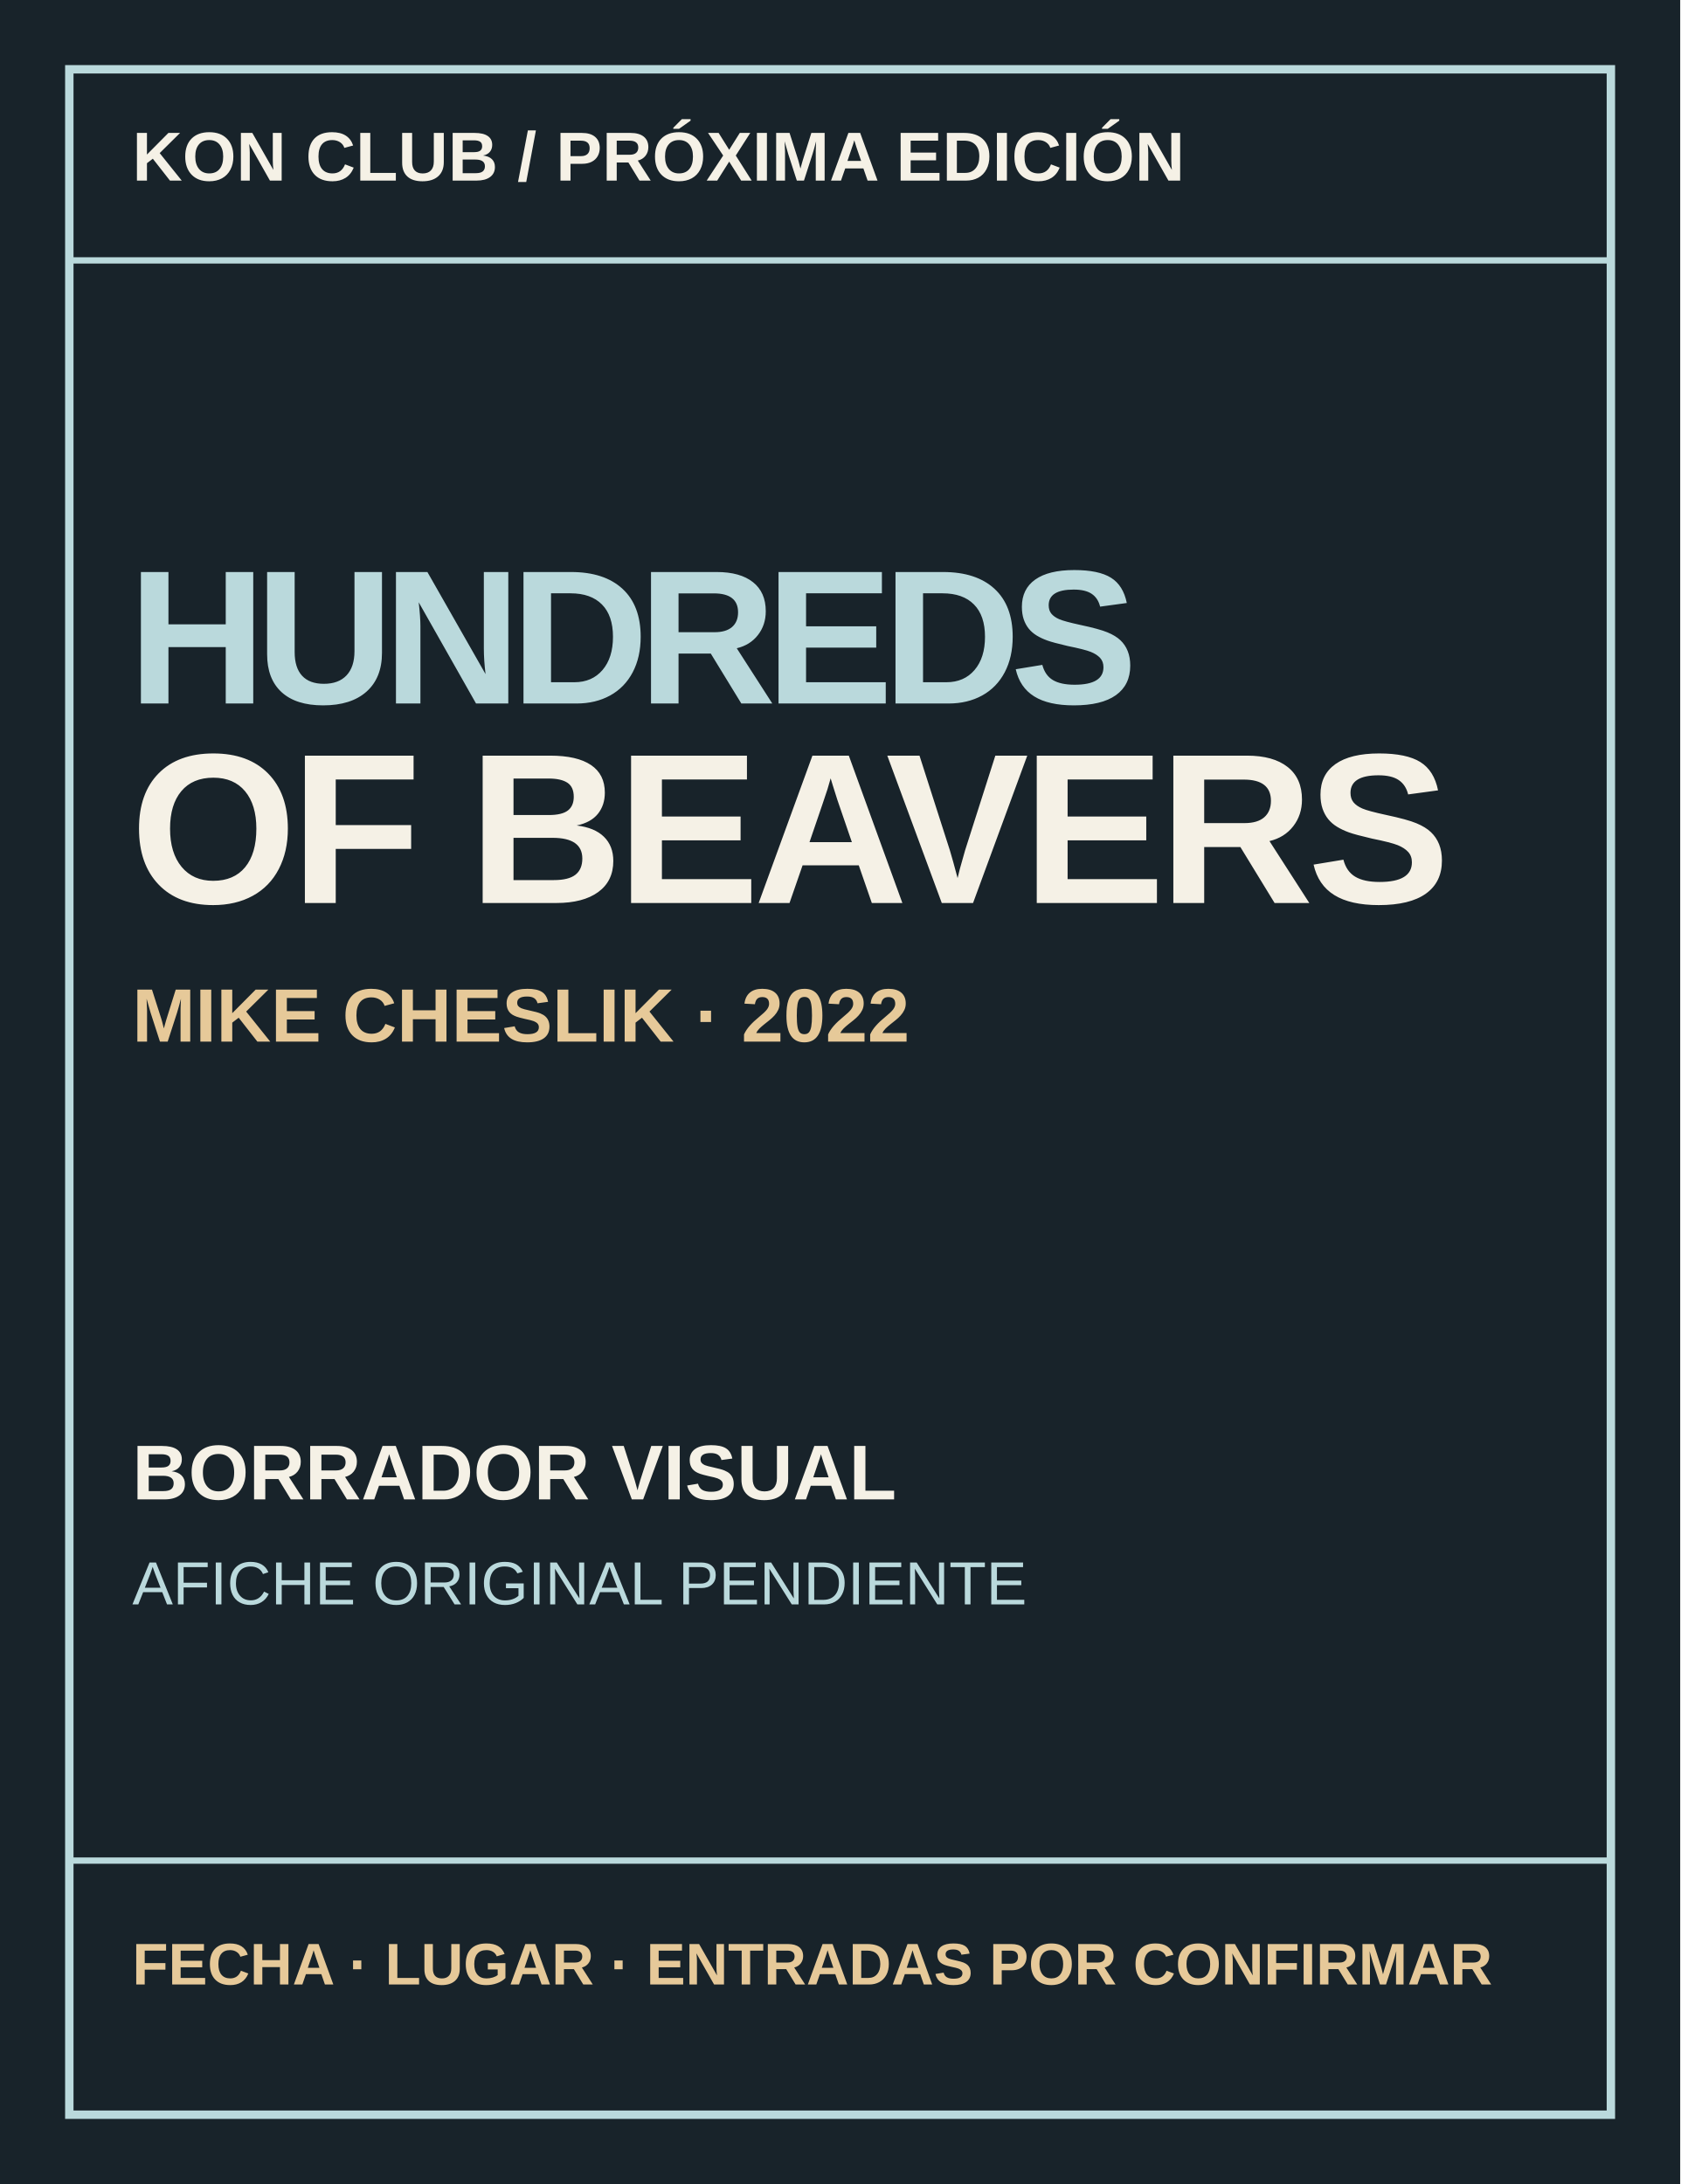
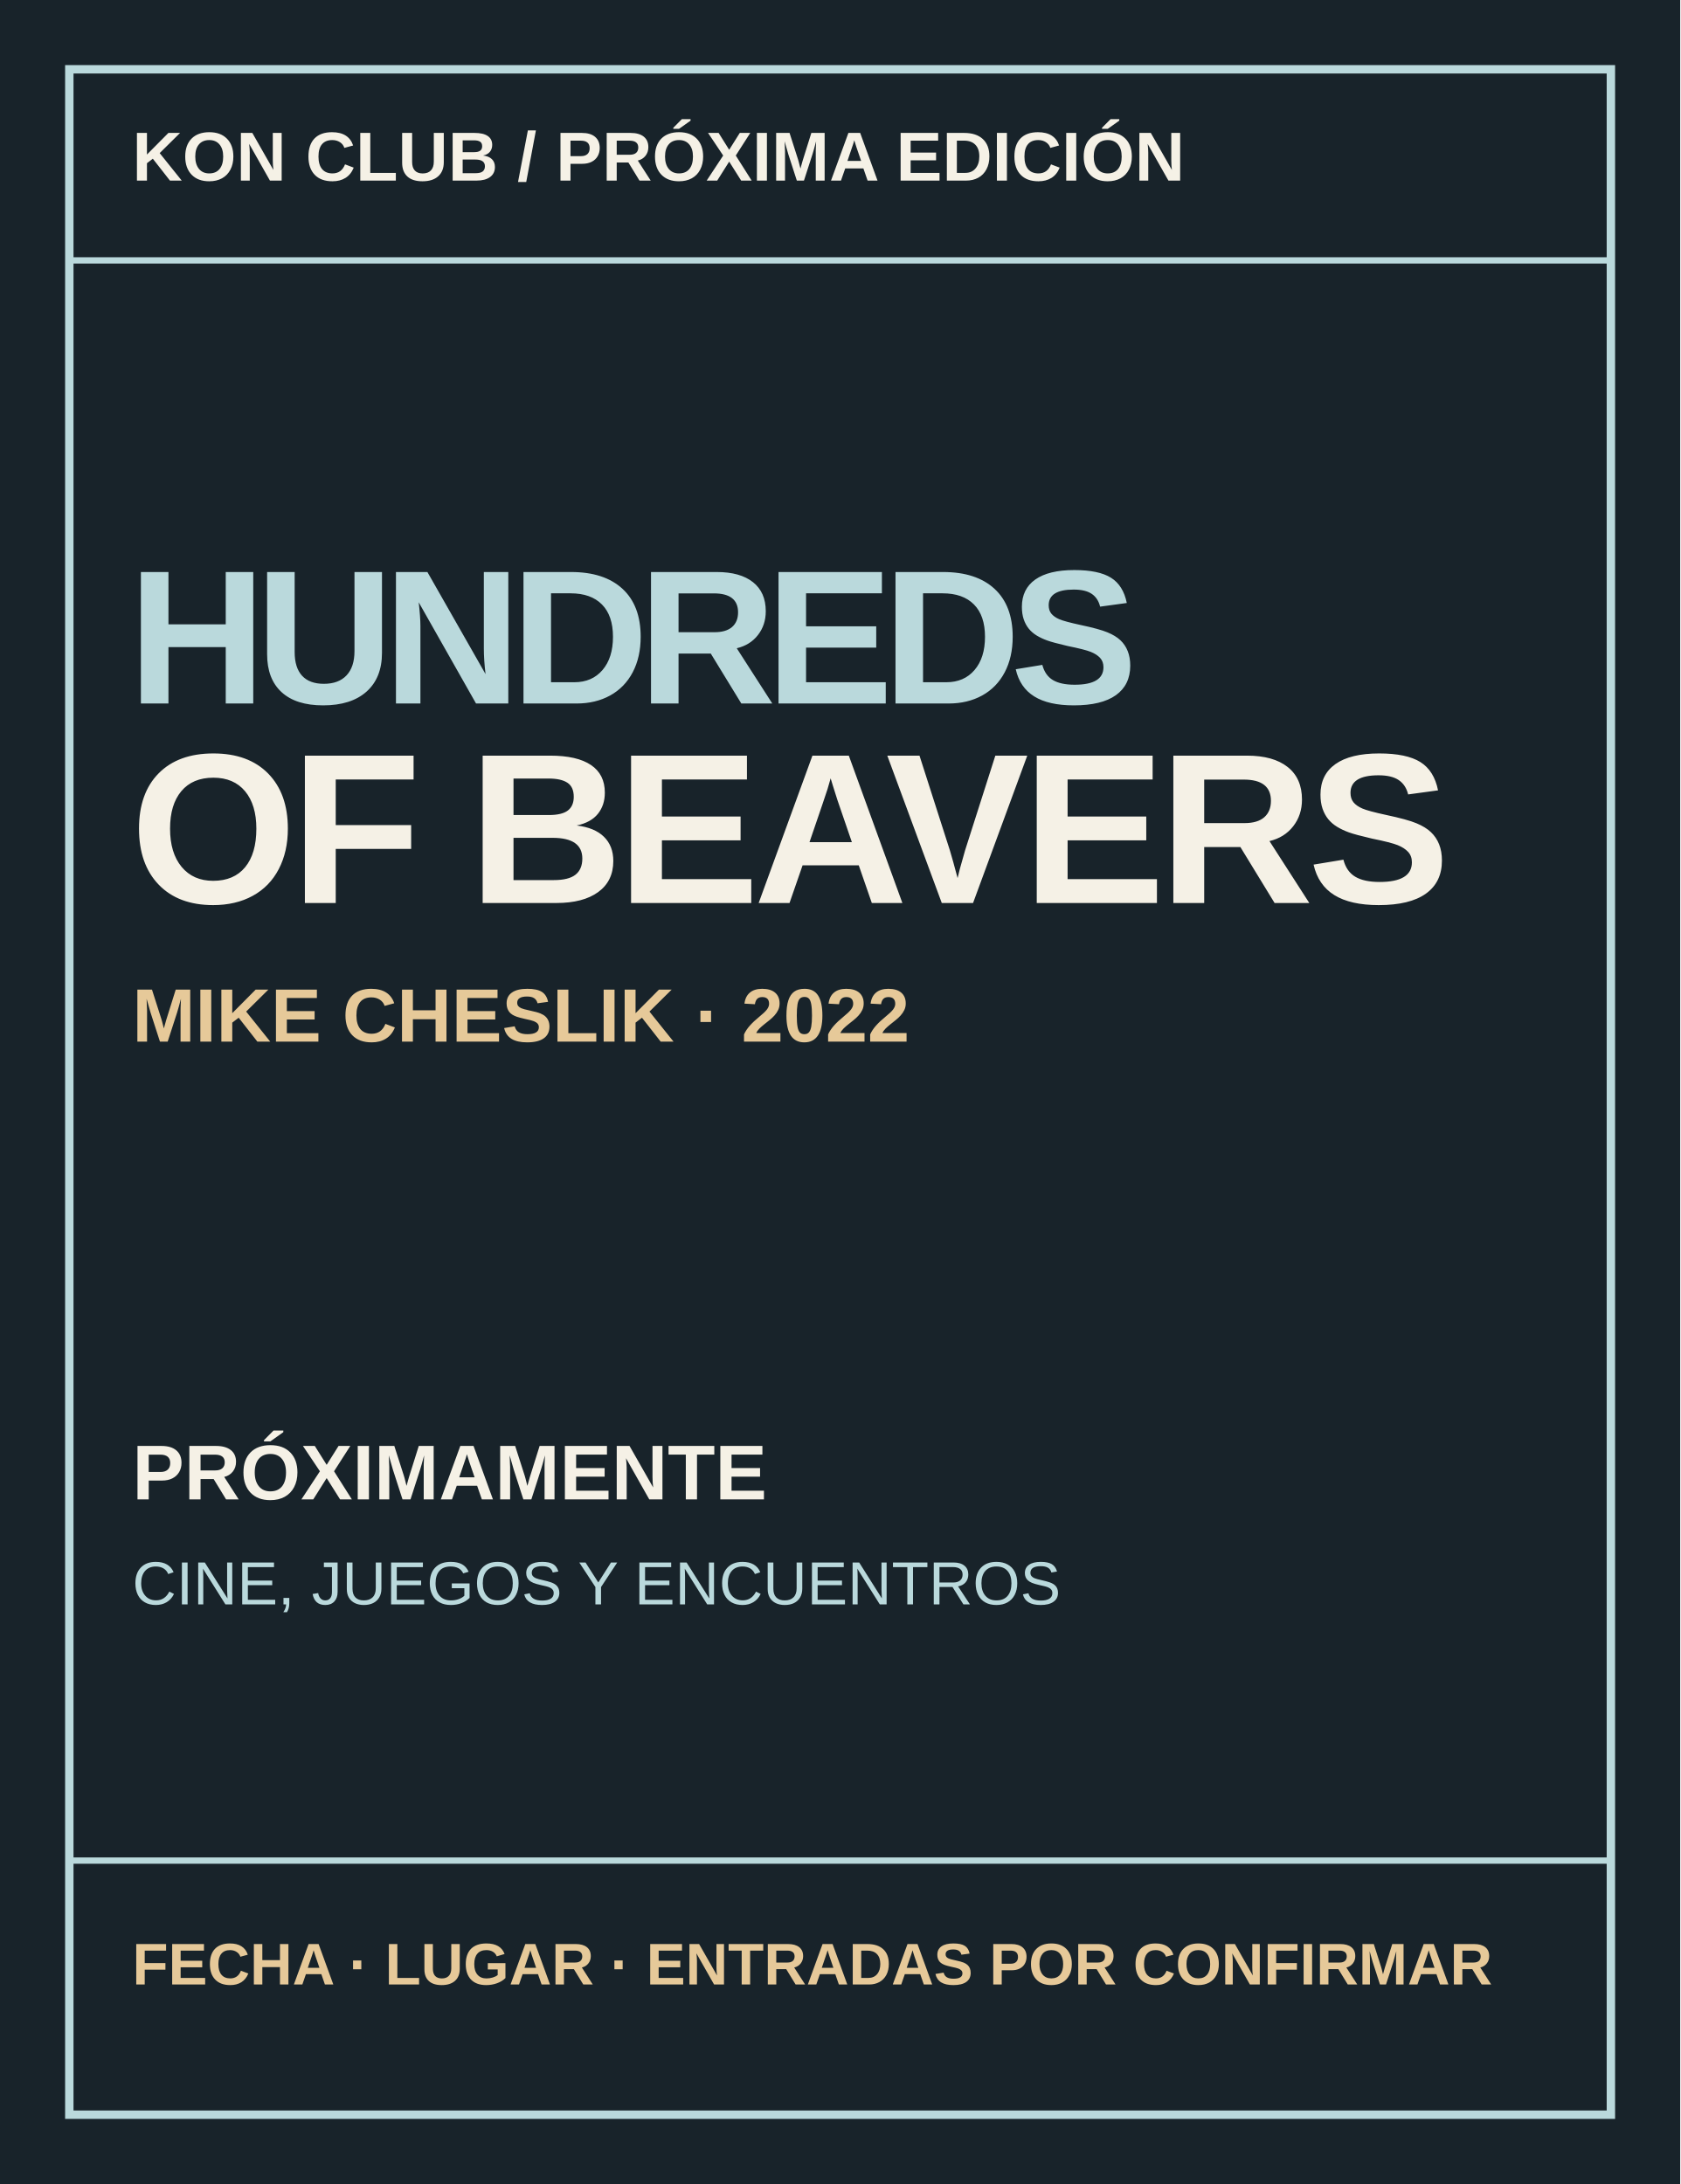
- <svg xmlns="http://www.w3.org/2000/svg" viewBox="0 0 800 1040" role="img" aria-label="Marcador de posición: el flyer de Hundreds of Beavers todavía está pendiente">
+ <svg xmlns="http://www.w3.org/2000/svg" viewBox="0 0 800 1040" role="img" aria-label="Hundreds of Beavers, próxima función de Kon Club. Fecha por confirmar">
  <rect width="800" height="1040" fill="#18232a" />
  <rect x="33" y="33" width="734" height="974" fill="none" stroke="#bad9dc" stroke-width="4" />
  <path d="M34 124 H766 M34 886 H766" stroke="#bad9dc" stroke-width="3" />
  <text x="63" y="86" fill="#f5f1e6" font-family="Arial,Helvetica,sans-serif" font-weight="900" font-size="33">KON CLUB / PRÓXIMA EDICIÓN</text>
  <text x="61" y="335" fill="#bad9dc" font-family="Arial Black,Arial,Helvetica,sans-serif" font-weight="900" font-size="91" letter-spacing="-5">HUNDREDS</text>
  <text x="62" y="430" fill="#f5f1e6" font-family="Arial Black,Arial,Helvetica,sans-serif" font-weight="900" font-size="102" letter-spacing="-3">OF BEAVERS</text>
  <text x="63" y="496" fill="#e6c999" font-family="Arial,Helvetica,sans-serif" font-size="36" font-weight="bold">MIKE CHESLIK · 2022</text>
-   <text x="63" y="714" fill="#f5f1e6" font-family="Arial,Helvetica,sans-serif" font-weight="900" font-size="37">BORRADOR VISUAL</text>
-   <text x="63" y="764" fill="#bad9dc" font-family="Arial,Helvetica,sans-serif" font-size="29">AFICHE ORIGINAL PENDIENTE</text>
+   <text x="63" y="714" fill="#f5f1e6" font-family="Arial,Helvetica,sans-serif" font-weight="900" font-size="37">PRÓXIMAMENTE</text>
+   <text x="63" y="764" fill="#bad9dc" font-family="Arial,Helvetica,sans-serif" font-size="29">CINE, JUEGOS Y ENCUENTROS</text>
  <text x="63" y="945" fill="#e6c999" font-family="Arial,Helvetica,sans-serif" font-weight="bold" font-size="28">FECHA · LUGAR · ENTRADAS POR CONFIRMAR</text>
</svg>
